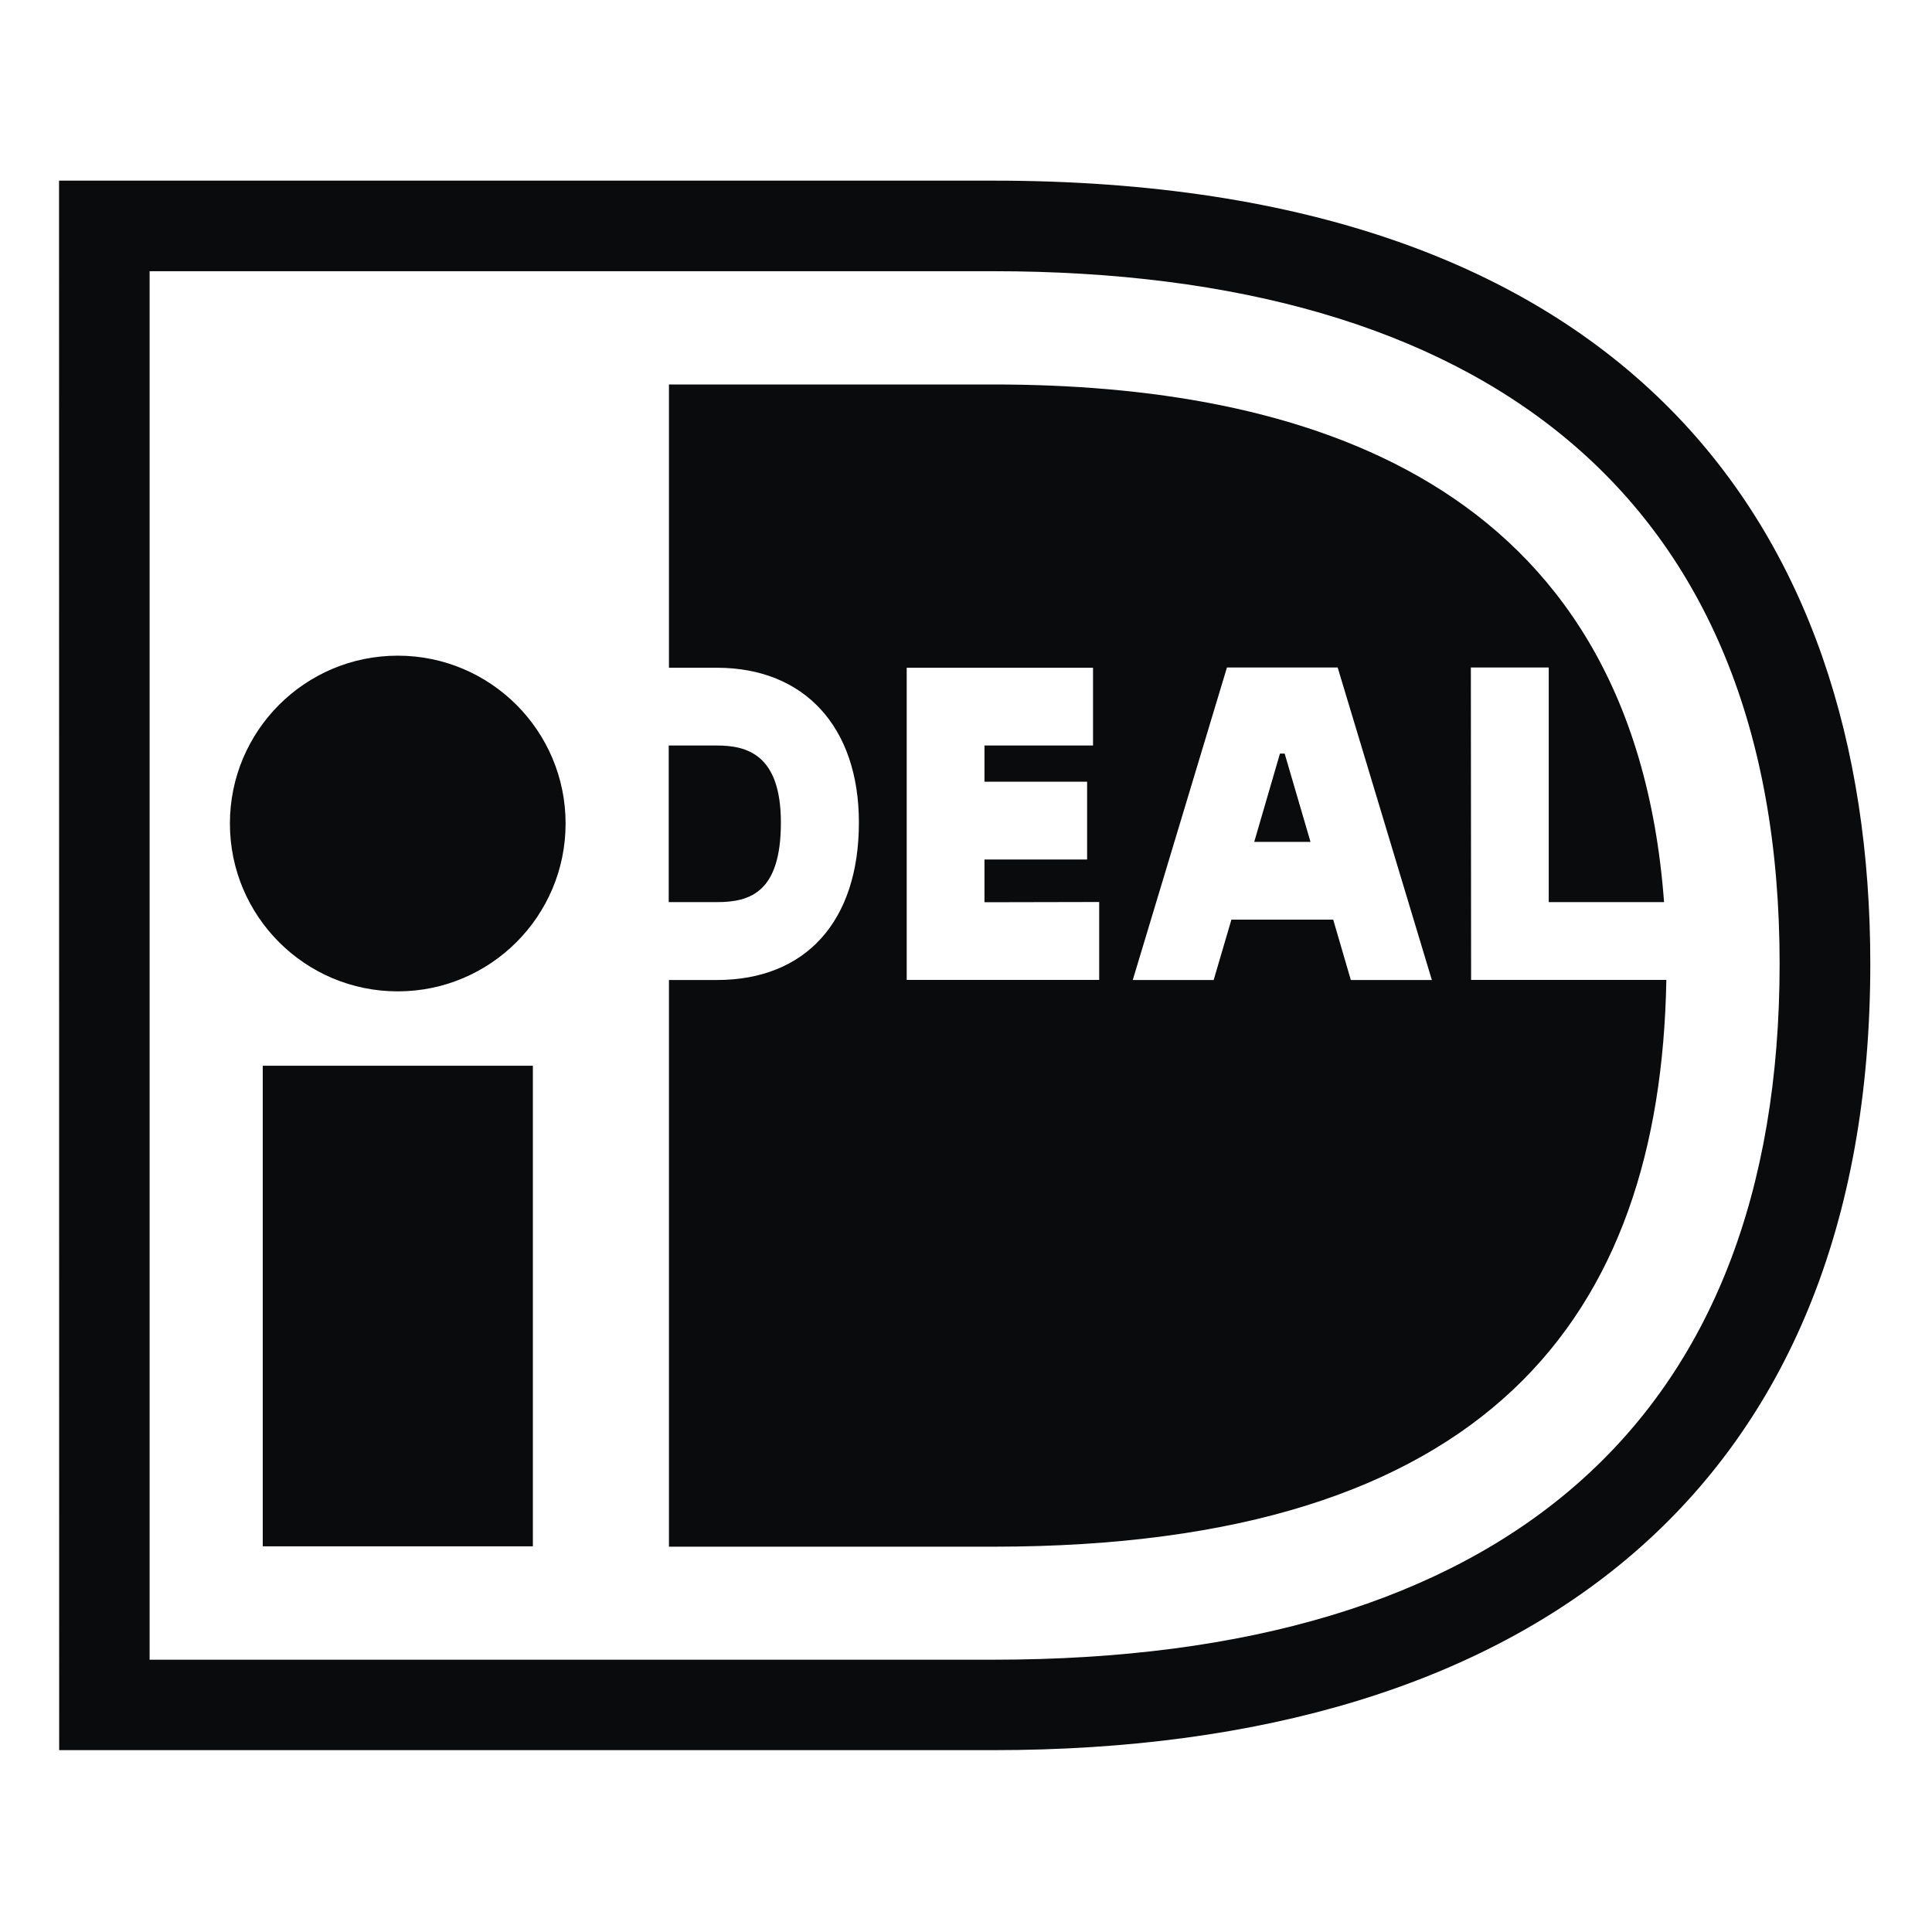
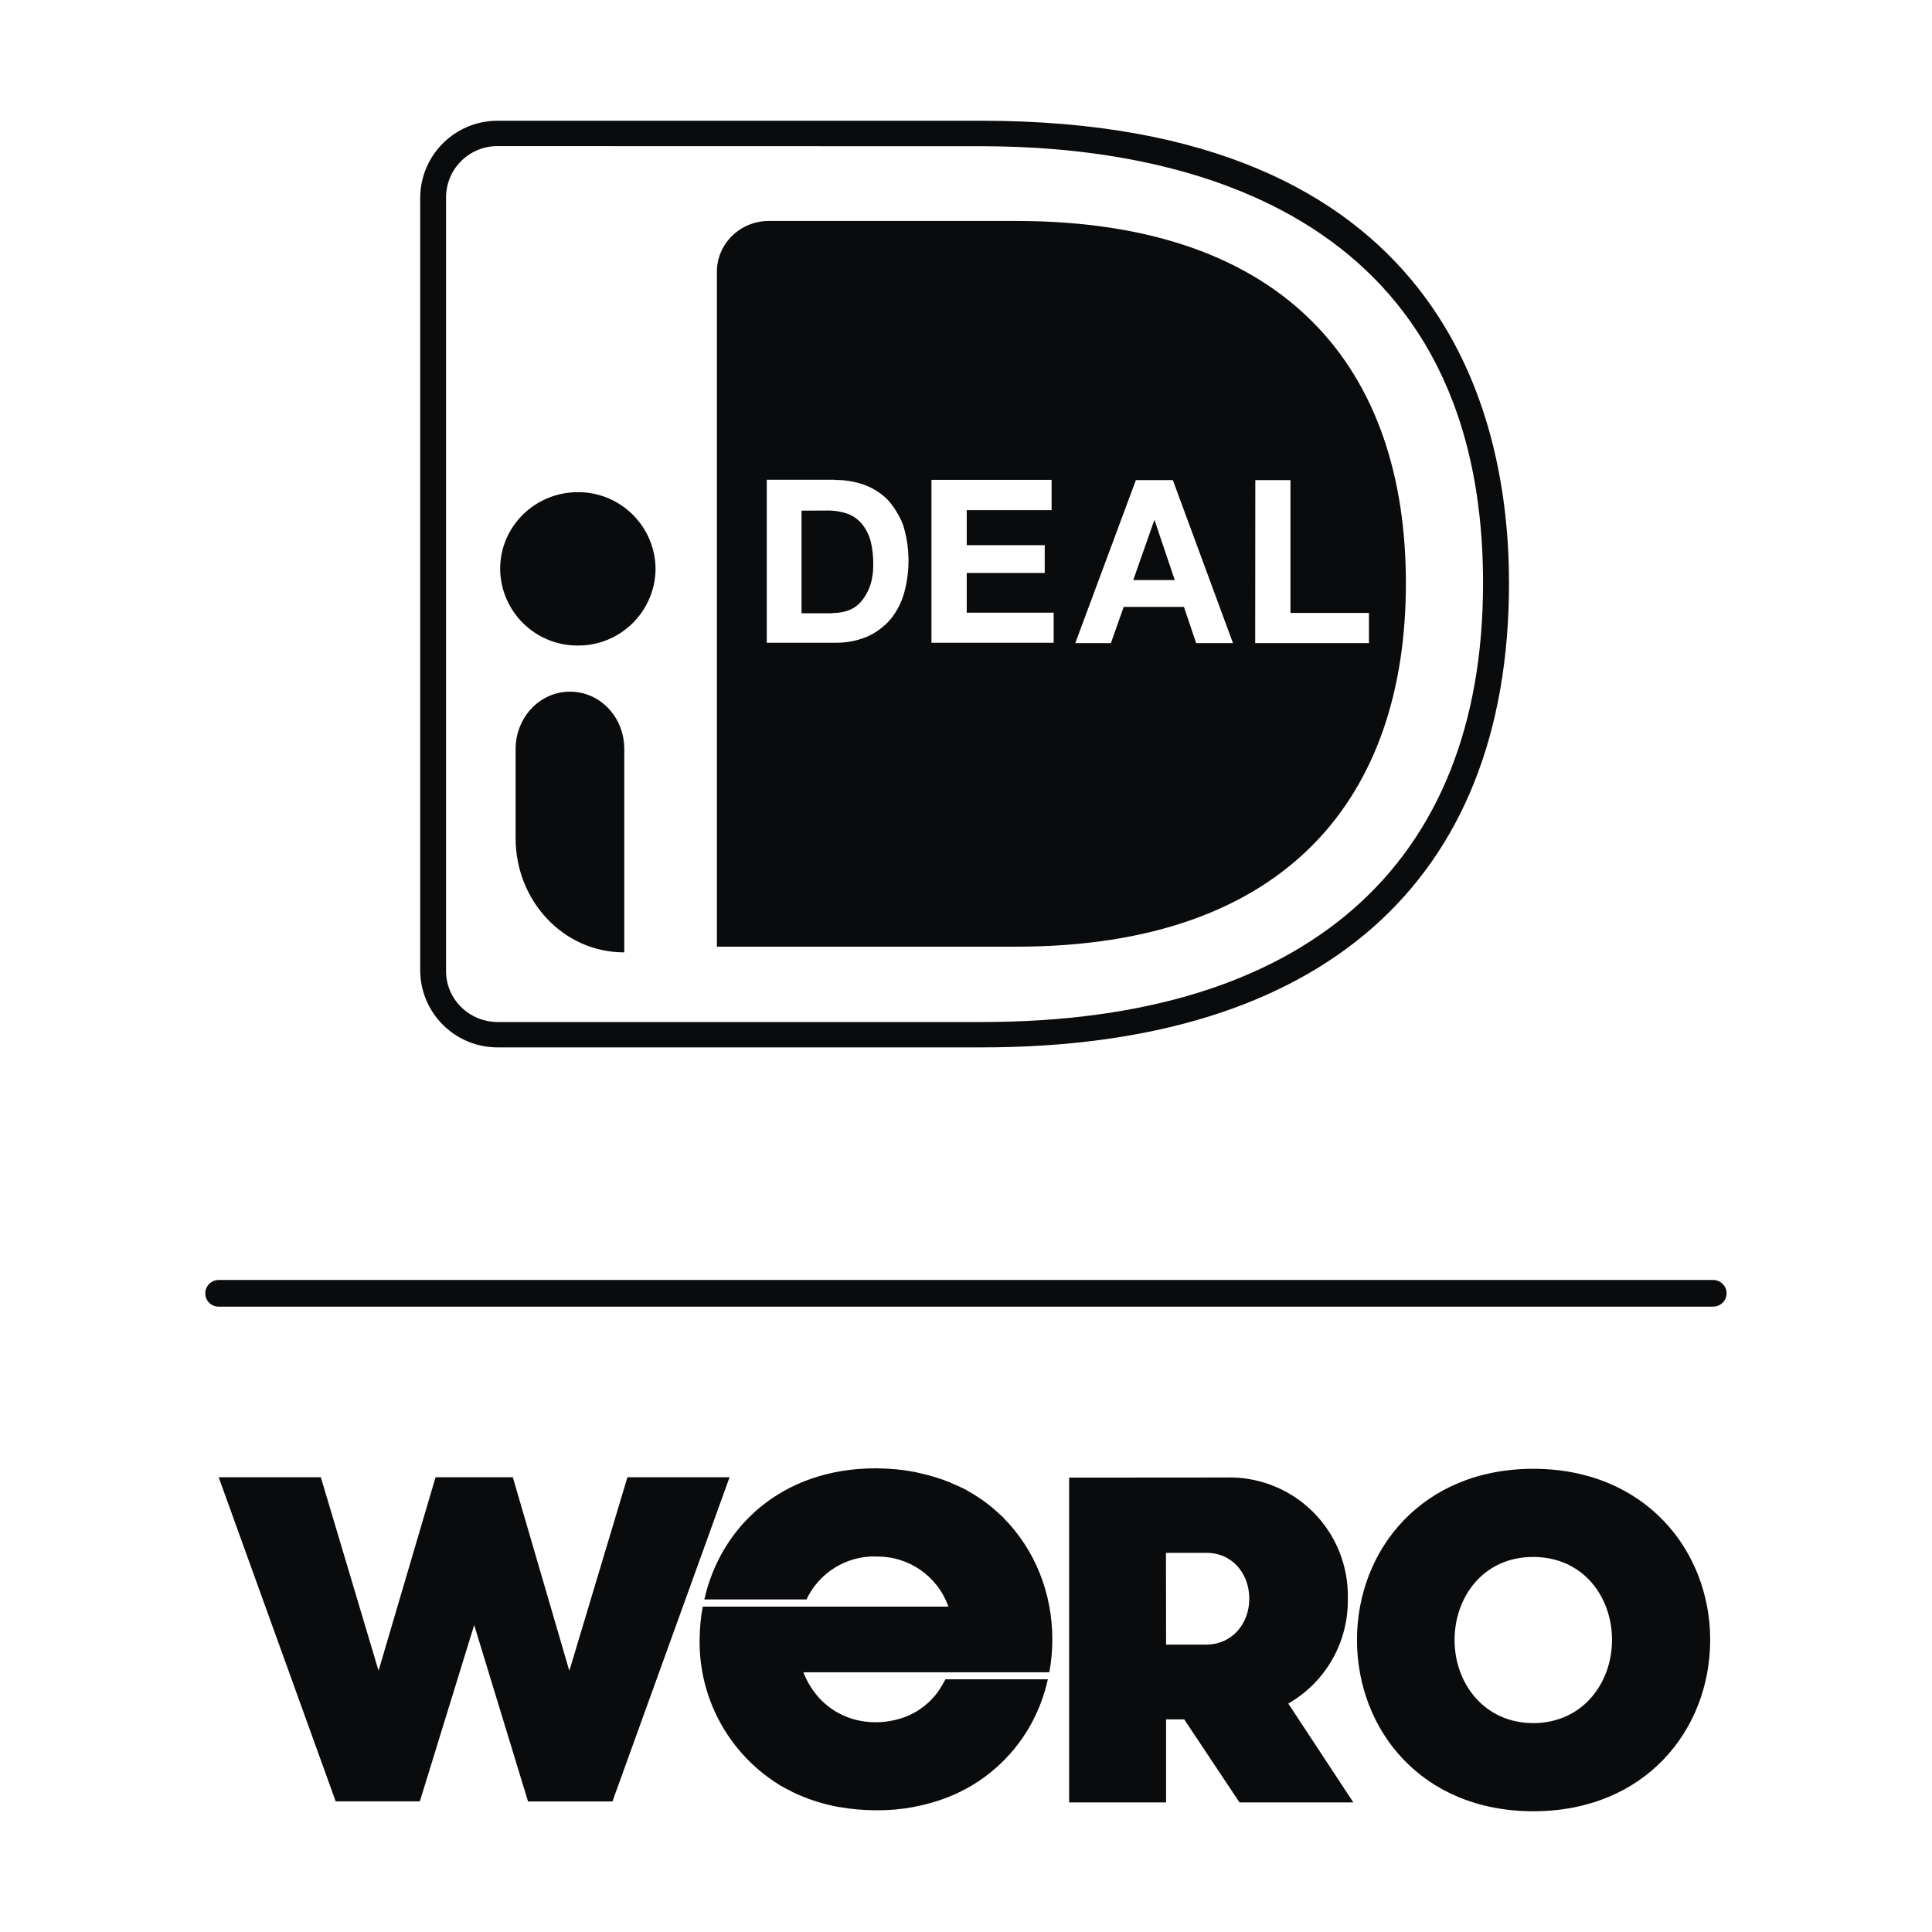
<svg xmlns="http://www.w3.org/2000/svg" fill="none" viewBox="0 0 16 16">
-   <path fill="#0A0B0D" d="M.489 1.496h7.736c5.251 0 7.264 2.867 7.264 6.485 0 4.337-2.81 6.513-7.264 6.513H.49zm.75.75v11.499h6.986c4.218 0 6.513-1.965 6.513-5.764 0-3.904-2.488-5.735-6.513-5.735z" />
-   <path fill="#0A0B0D" d="M2.176 8.826h2.237v3.98H2.176zm1.118-.616a1.39 1.39 0 1 0 0-2.78 1.39 1.39 0 0 0 0 2.78m5.809-.74v.645H7.509V5.53h1.543v.644h-.899v.3h.85v.644h-.85v.354zm.278.646.78-2.588h.917l.78 2.588h-.671l-.146-.5h-.843l-.147.5zm1.006-1.144h.466l-.214-.731H10.6zm1.794-1.444h.645v1.943h.955c-.262-3.525-3.035-4.287-5.556-4.287H5.54V5.53h.397c.725 0 1.176.491 1.176 1.282 0 .817-.44 1.304-1.176 1.304H5.54v4.693h2.687c4.096 0 5.523-1.903 5.573-4.694h-1.617zm-6.643.646v1.297h.398c.276 0 .531-.08.531-.659 0-.565-.283-.638-.53-.638z" />
+   <path fill="#0A0B0D" d="M12.698 12.164c.925 0 1.465.676 1.465 1.417 0 .742-.536 1.419-1.465 1.419-.928 0-1.46-.678-1.46-1.419 0-.742.536-1.417 1.46-1.417m-5.444-.004q.171.001.325.031l.03.007q.14.03.262.08l.02.01q.057.023.11.05l.012.008q.114.063.21.144l.045.04.042.038-.001.001c.263.264.406.626.406 1.007q0 .139-.025.273H6.653a.7.7 0 0 0 .145.228l.032.03c.108.095.25.156.424.156h.002a.7.7 0 0 0 .26-.052.6.6 0 0 0 .253-.202 1 1 0 0 0 .061-.102h.848q-.045.202-.144.38a1.35 1.35 0 0 1-.679.595 1.6 1.6 0 0 1-.6.11h-.002q-.153-.001-.291-.025l-.01-.001a1.5 1.5 0 0 1-.38-.121q-.01-.004-.018-.01a1 1 0 0 1-.103-.055l-.007-.005a1.39 1.39 0 0 1-.65-1.199q.001-.139.026-.271h2.034a.62.62 0 0 0-.598-.414l-.002-.001a.62.62 0 0 0-.575.356h-.846c.134-.599.638-1.086 1.42-1.086m2.895.076a.98.98 0 0 1 1.014 1.004.98.98 0 0 1-.493.868l.539.819h-.943l-.458-.688h-.15v.688h-.803v-2.69zm-7.013 1.6.472-1.602h.64l.468 1.603.481-1.603h.846l-.97 2.685h-.699l-.446-1.461-.45 1.46H2.78l-.969-2.684h.846zm9.562-.942c-.412 0-.65.33-.651.687 0 .357.243.688.651.689.409 0 .653-.331.653-.689s-.24-.687-.653-.687m-3.04.726h.33c.216 0 .359-.172.359-.38 0-.207-.139-.38-.355-.38h-.335zm4.53-3.02c.061 0 .112.05.112.11 0 .062-.05.111-.113.111H1.813a.11.11 0 0 1-.113-.11c0-.061.05-.111.113-.111zM8.13 1c3.8 0 4.367 2.4 4.367 3.83 0 2.478-1.553 3.844-4.367 3.844H4.125a.64.64 0 0 1-.645-.632v-6.41A.64.64 0 0 1 4.125 1zm-4.006.21a.425.425 0 0 0-.43.423v6.409c0 .234.192.422.43.422H8.13c2.677 0 4.152-1.291 4.152-3.635 0-3.147-2.602-3.618-4.152-3.618zm.596 4.518c.25 0 .45.211.45.475v1.684h-.003c-.498 0-.897-.424-.897-.946v-.738c0-.26.199-.475.45-.475M8.415 1.83c2.25 0 3.228 1.235 3.228 3 0 1.763-.977 3.01-3.228 3.01H5.937V2.25c0-.23.191-.42.43-.42zm-3.63 2.246a.64.64 0 0 1 .644.635.64.64 0 0 1-.644.635.64.64 0 0 1-.643-.635c0-.351.288-.635.643-.635m4.12 1.25H9.2l.106-.3h.499l.101.3h.305l-.498-1.35h-.306zm1.49 0h.942v-.25h-.65v-1.1h-.291zm-2.681-.003h1.012v-.249h-.72v-.329h.646v-.23h-.646v-.29h.703v-.251h-.995zm-1.364 0h.574c.102 0 .19-.021.265-.054a.55.55 0 0 0 .188-.143.6.6 0 0 0 .111-.217 1 1 0 0 0-.01-.565.7.7 0 0 0-.127-.206.54.54 0 0 0-.194-.123.7.7 0 0 0-.24-.04v-.002H6.35zm.498-1.095a.5.5 0 0 1 .18.03c.05.02.089.054.118.09a.4.4 0 0 1 .066.14c.013.053.02.117.02.183q0 .112-.03.19a.4.4 0 0 1-.075.126.25.25 0 0 1-.106.07.4.4 0 0 1-.125.02v.002h-.258v-.85zm2.881.576h-.344l.174-.495h.003z" />
</svg>
